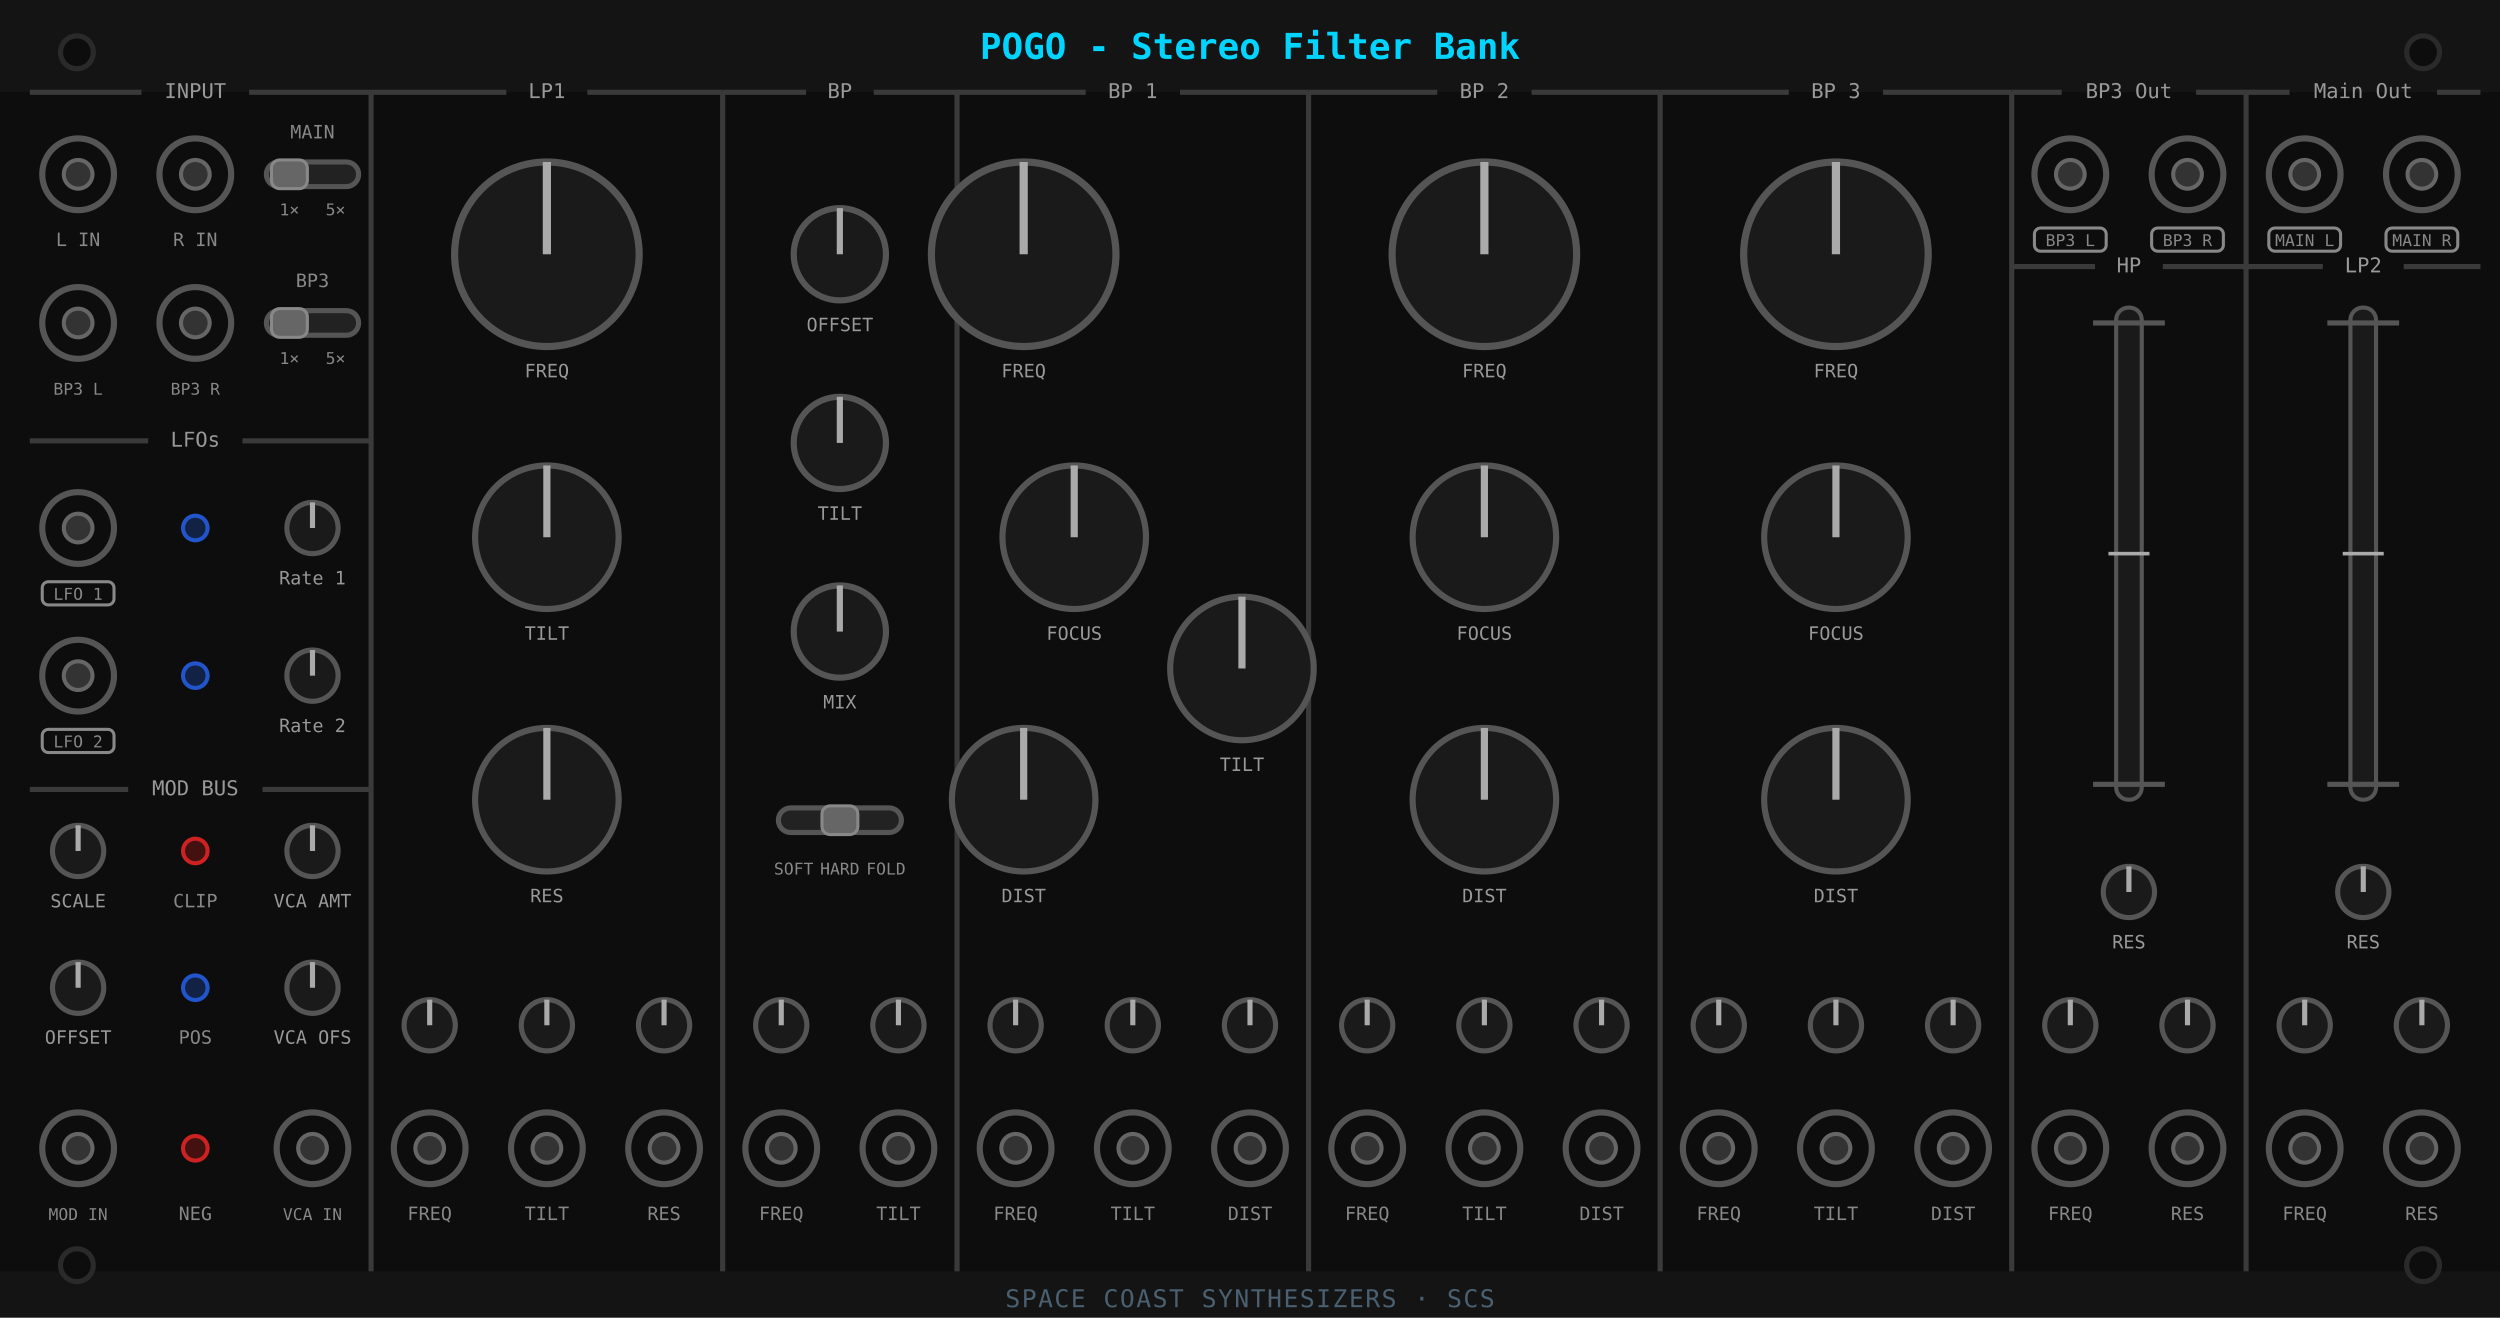
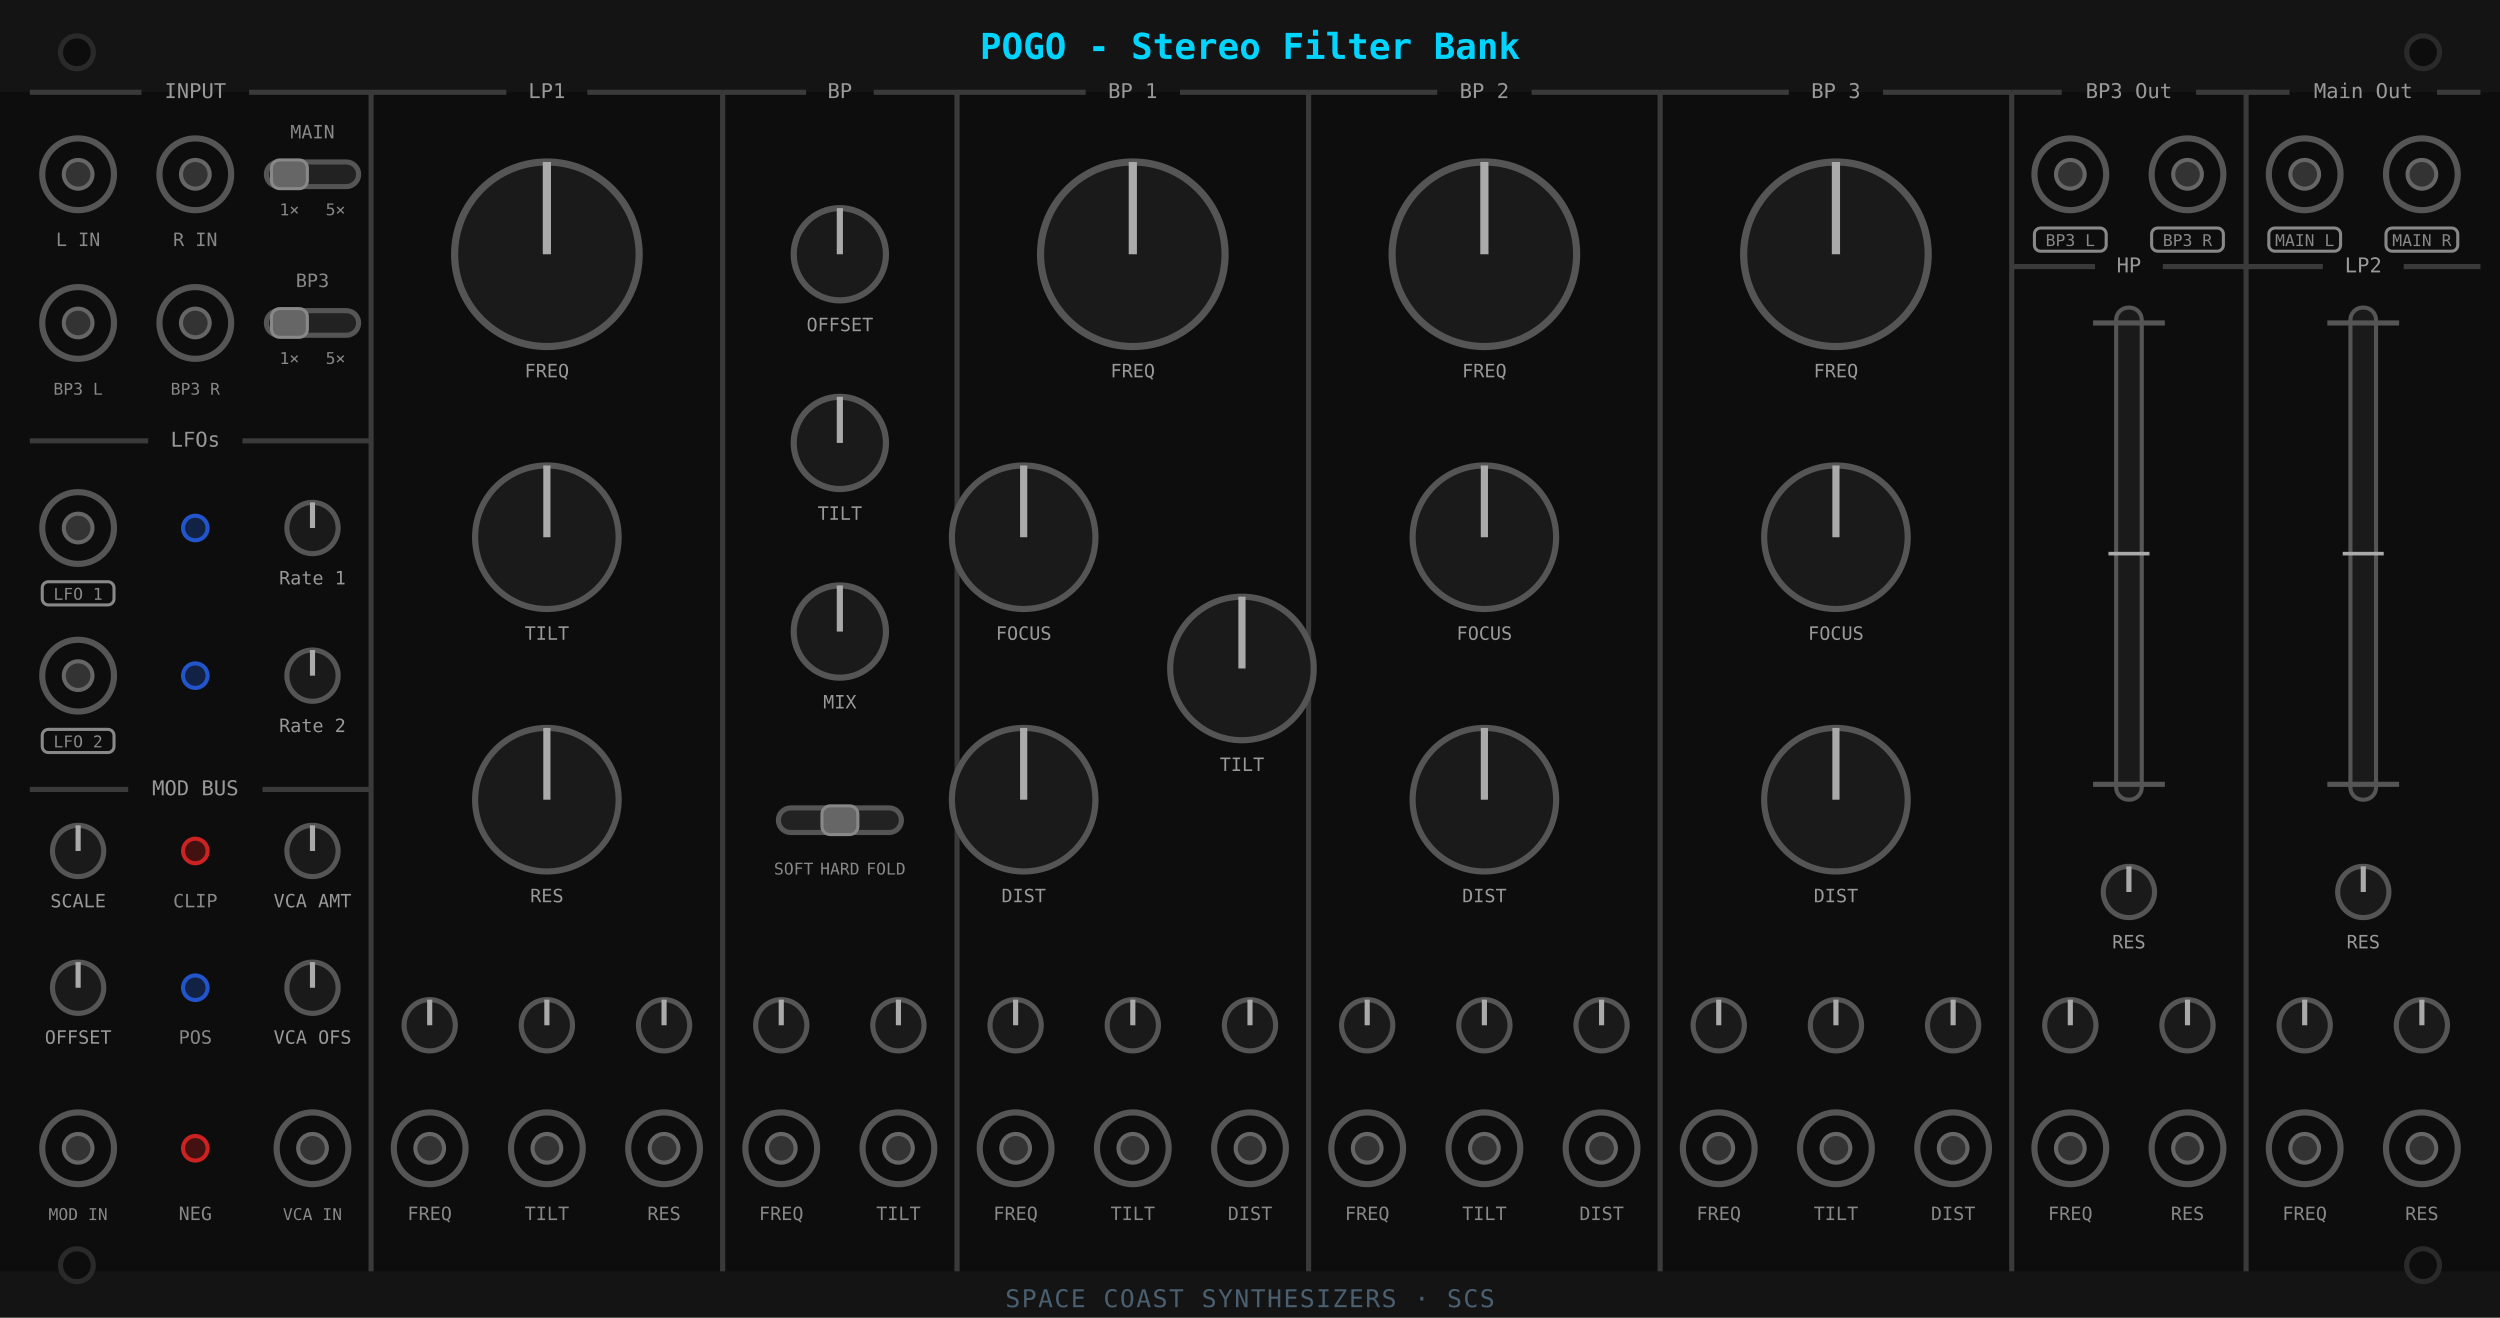
<svg xmlns="http://www.w3.org/2000/svg" width="243.84mm" height="128.5mm" viewBox="0 0 243.84 128.5">
  <rect x="0" y="0" width="243.84" height="128.5" fill="#0d0d0d" />
  <rect x="0" y="0" width="243.84" height="9.0" fill="#141414" />
  <rect x="0" y="124.0" width="243.84" height="4.5" fill="#141414" />
  <circle cx="7.5" cy="5.1" r="1.6" fill="#0d0d0d" stroke="#2a2a2a" stroke-width="0.5" />
  <circle cx="236.34" cy="5.1" r="1.6" fill="#0d0d0d" stroke="#2a2a2a" stroke-width="0.5" />
  <circle cx="7.5" cy="123.4" r="1.6" fill="#0d0d0d" stroke="#2a2a2a" stroke-width="0.5" />
  <circle cx="236.34" cy="123.4" r="1.6" fill="#0d0d0d" stroke="#2a2a2a" stroke-width="0.5" />
  <text x="121.92" y="5.75" fill="#00d4ff" font-family="monospace" font-size="3.5" font-weight="bold" text-anchor="middle">POGO - Stereo Filter Bank</text>
  <text x="121.92" y="127.5" fill="#4a6070" font-family="monospace" font-size="2.4" text-anchor="middle" letter-spacing="0.15">SPACE COAST SYNTHESIZERS  ·  SCS</text>
  <line x1="36.195" y1="9.0" x2="36.195" y2="124.0" stroke="#3a3a3a" stroke-width="0.5" />
  <line x1="70.485" y1="9.0" x2="70.485" y2="124.0" stroke="#3a3a3a" stroke-width="0.5" />
  <line x1="93.345" y1="9.0" x2="93.345" y2="124.0" stroke="#3a3a3a" stroke-width="0.5" />
  <line x1="127.635" y1="9.0" x2="127.635" y2="124.0" stroke="#3a3a3a" stroke-width="0.5" />
  <line x1="161.925" y1="9.0" x2="161.925" y2="124.0" stroke="#3a3a3a" stroke-width="0.5" />
  <line x1="196.215" y1="9.0" x2="196.215" y2="124.0" stroke="#3a3a3a" stroke-width="0.5" />
  <line x1="219.075" y1="9.0" x2="219.075" y2="124.0" stroke="#3a3a3a" stroke-width="0.5" />
  <line x1="2.905" y1="9.0" x2="13.80" y2="9.0" stroke="#3a3a3a" stroke-width="0.5" />
  <line x1="24.30" y1="9.0" x2="36.195" y2="9.0" stroke="#3a3a3a" stroke-width="0.5" />
  <text x="19.05" y="9.0" fill="#999" font-family="monospace" font-size="2.0" text-anchor="middle" dominant-baseline="middle">INPUT</text>
  <line x1="2.905" y1="43.0" x2="14.45" y2="43.0" stroke="#3a3a3a" stroke-width="0.5" />
  <line x1="23.65" y1="43.0" x2="36.195" y2="43.0" stroke="#3a3a3a" stroke-width="0.5" />
  <text x="19.05" y="43.0" fill="#999" font-family="monospace" font-size="2.0" text-anchor="middle" dominant-baseline="middle">LFOs</text>
  <line x1="2.905" y1="77.0" x2="12.50" y2="77.0" stroke="#3a3a3a" stroke-width="0.5" />
  <line x1="25.60" y1="77.0" x2="36.195" y2="77.0" stroke="#3a3a3a" stroke-width="0.5" />
  <text x="19.05" y="77.0" fill="#999" font-family="monospace" font-size="2.0" text-anchor="middle" dominant-baseline="middle">MOD BUS</text>
  <line x1="36.195" y1="9.0" x2="49.39" y2="9.0" stroke="#3a3a3a" stroke-width="0.5" />
  <line x1="57.29" y1="9.0" x2="70.485" y2="9.0" stroke="#3a3a3a" stroke-width="0.5" />
  <text x="53.34" y="9.0" fill="#999" font-family="monospace" font-size="2.0" text-anchor="middle" dominant-baseline="middle">LP1</text>
  <line x1="70.485" y1="9.0" x2="78.62" y2="9.0" stroke="#3a3a3a" stroke-width="0.5" />
  <line x1="85.22" y1="9.0" x2="93.345" y2="9.0" stroke="#3a3a3a" stroke-width="0.5" />
  <text x="81.915" y="9.0" fill="#999" font-family="monospace" font-size="2.0" text-anchor="middle" dominant-baseline="middle">BP</text>
  <line x1="93.345" y1="9.0" x2="105.89" y2="9.0" stroke="#3a3a3a" stroke-width="0.5" />
  <line x1="115.09" y1="9.0" x2="127.635" y2="9.0" stroke="#3a3a3a" stroke-width="0.5" />
  <text x="110.49" y="9.0" fill="#999" font-family="monospace" font-size="2.0" text-anchor="middle" dominant-baseline="middle">BP 1</text>
  <line x1="127.635" y1="9.0" x2="140.18" y2="9.0" stroke="#3a3a3a" stroke-width="0.5" />
  <line x1="149.38" y1="9.0" x2="161.925" y2="9.0" stroke="#3a3a3a" stroke-width="0.5" />
  <text x="144.78" y="9.0" fill="#999" font-family="monospace" font-size="2.0" text-anchor="middle" dominant-baseline="middle">BP 2</text>
  <line x1="161.925" y1="9.0" x2="174.47" y2="9.0" stroke="#3a3a3a" stroke-width="0.5" />
  <line x1="183.67" y1="9.0" x2="196.215" y2="9.0" stroke="#3a3a3a" stroke-width="0.5" />
  <text x="179.07" y="9.0" fill="#999" font-family="monospace" font-size="2.0" text-anchor="middle" dominant-baseline="middle">BP 3</text>
  <line x1="196.215" y1="9.0" x2="201.09" y2="9.0" stroke="#3a3a3a" stroke-width="0.5" />
  <line x1="214.20" y1="9.0" x2="219.075" y2="9.0" stroke="#3a3a3a" stroke-width="0.5" />
  <text x="207.645" y="9.0" fill="#999" font-family="monospace" font-size="2.0" text-anchor="middle" dominant-baseline="middle">BP3 Out</text>
  <line x1="196.215" y1="26.0" x2="204.34" y2="26.0" stroke="#3a3a3a" stroke-width="0.5" />
  <line x1="210.95" y1="26.0" x2="219.075" y2="26.0" stroke="#3a3a3a" stroke-width="0.5" />
  <text x="207.645" y="26.0" fill="#999" font-family="monospace" font-size="2.0" text-anchor="middle" dominant-baseline="middle">HP</text>
  <line x1="219.075" y1="9.0" x2="223.31" y2="9.0" stroke="#3a3a3a" stroke-width="0.5" />
  <line x1="237.70" y1="9.0" x2="241.935" y2="9.0" stroke="#3a3a3a" stroke-width="0.5" />
  <text x="230.505" y="9.0" fill="#999" font-family="monospace" font-size="2.0" text-anchor="middle" dominant-baseline="middle">Main Out</text>
  <line x1="219.075" y1="26.0" x2="226.56" y2="26.0" stroke="#3a3a3a" stroke-width="0.5" />
  <line x1="234.45" y1="26.0" x2="241.935" y2="26.0" stroke="#3a3a3a" stroke-width="0.5" />
  <text x="230.505" y="26.0" fill="#999" font-family="monospace" font-size="2.0" text-anchor="middle" dominant-baseline="middle">LP2</text>
  <circle cx="7.62" cy="17.0" r="3.5" fill="none" stroke="#555" stroke-width="0.6" />
  <circle cx="7.62" cy="17.0" r="1.4" fill="#333" stroke="#666" stroke-width="0.4" />
  <text x="7.62" y="24.0" fill="#888" font-family="monospace" font-size="1.8" text-anchor="middle">L IN</text>
  <circle cx="19.05" cy="17.0" r="3.5" fill="none" stroke="#555" stroke-width="0.6" />
  <circle cx="19.05" cy="17.0" r="1.4" fill="#333" stroke="#666" stroke-width="0.4" />
  <text x="19.05" y="24.0" fill="#888" font-family="monospace" font-size="1.8" text-anchor="middle">R IN</text>
  <text x="30.48" y="13.5" fill="#888" font-family="monospace" font-size="1.8" text-anchor="middle">MAIN</text>
  <rect x="25.98" y="15.80" width="9" height="2.4" rx="1.2" fill="#222" stroke="#555" stroke-width="0.5" />
  <rect x="26.48" y="15.60" width="3.5" height="2.8" rx="0.8" fill="#666" stroke="#888" stroke-width="0.3" />
  <text x="28.23" y="21.0" fill="#888" font-family="monospace" font-size="1.6" text-anchor="middle">1×</text>
  <text x="32.73" y="21.0" fill="#888" font-family="monospace" font-size="1.6" text-anchor="middle">5×</text>
  <circle cx="7.62" cy="31.5" r="3.5" fill="none" stroke="#555" stroke-width="0.6" />
  <circle cx="7.62" cy="31.5" r="1.4" fill="#333" stroke="#666" stroke-width="0.4" />
  <text x="7.62" y="38.5" fill="#888" font-family="monospace" font-size="1.6" text-anchor="middle">BP3 L</text>
  <circle cx="19.05" cy="31.5" r="3.5" fill="none" stroke="#555" stroke-width="0.6" />
  <circle cx="19.05" cy="31.5" r="1.4" fill="#333" stroke="#666" stroke-width="0.4" />
  <text x="19.05" y="38.5" fill="#888" font-family="monospace" font-size="1.6" text-anchor="middle">BP3 R</text>
  <text x="30.48" y="28.0" fill="#888" font-family="monospace" font-size="1.8" text-anchor="middle">BP3</text>
  <rect x="25.98" y="30.30" width="9" height="2.4" rx="1.2" fill="#222" stroke="#555" stroke-width="0.5" />
  <rect x="26.48" y="30.10" width="3.5" height="2.8" rx="0.8" fill="#666" stroke="#888" stroke-width="0.3" />
  <text x="28.23" y="35.5" fill="#888" font-family="monospace" font-size="1.6" text-anchor="middle">1×</text>
  <text x="32.73" y="35.5" fill="#888" font-family="monospace" font-size="1.6" text-anchor="middle">5×</text>
  <circle cx="7.62" cy="51.5" r="3.5" fill="none" stroke="#555" stroke-width="0.6" />
  <circle cx="7.62" cy="51.5" r="1.4" fill="#333" stroke="#666" stroke-width="0.4" />
  <rect x="4.12" y="56.74" width="7.0" height="2.26" rx="0.6" fill="none" stroke="#888" stroke-width="0.3" />
  <text x="7.62" y="58.5" fill="#888" font-family="monospace" font-size="1.6" text-anchor="middle">LFO 1</text>
  <circle cx="19.05" cy="51.5" r="1.2" fill="#112244" stroke="#2255cc" stroke-width="0.4" />
  <circle cx="30.48" cy="51.5" r="2.5" fill="#1a1a1a" stroke="#555" stroke-width="0.5" />
  <line x1="30.48" y1="51.5" x2="30.48" y2="49.0" stroke="#aaa" stroke-width="0.5" />
  <text x="30.48" y="57.0" fill="#999" font-family="monospace" font-size="1.8" text-anchor="middle">Rate 1</text>
  <circle cx="7.62" cy="65.9" r="3.5" fill="none" stroke="#555" stroke-width="0.6" />
  <circle cx="7.62" cy="65.9" r="1.4" fill="#333" stroke="#666" stroke-width="0.4" />
  <rect x="4.12" y="71.14" width="7.0" height="2.26" rx="0.6" fill="none" stroke="#888" stroke-width="0.3" />
  <text x="7.62" y="72.9" fill="#888" font-family="monospace" font-size="1.6" text-anchor="middle">LFO 2</text>
  <circle cx="19.05" cy="65.9" r="1.2" fill="#112244" stroke="#2255cc" stroke-width="0.4" />
  <circle cx="30.48" cy="65.9" r="2.5" fill="#1a1a1a" stroke="#555" stroke-width="0.5" />
  <line x1="30.48" y1="65.9" x2="30.48" y2="63.4" stroke="#aaa" stroke-width="0.5" />
  <text x="30.48" y="71.4" fill="#999" font-family="monospace" font-size="1.8" text-anchor="middle">Rate 2</text>
  <circle cx="7.62" cy="83.0" r="2.5" fill="#1a1a1a" stroke="#555" stroke-width="0.5" />
  <line x1="7.62" y1="83.0" x2="7.62" y2="80.5" stroke="#aaa" stroke-width="0.5" />
  <text x="7.62" y="88.5" fill="#999" font-family="monospace" font-size="1.8" text-anchor="middle">SCALE</text>
  <circle cx="30.48" cy="83.0" r="2.5" fill="#1a1a1a" stroke="#555" stroke-width="0.5" />
  <line x1="30.48" y1="83.0" x2="30.48" y2="80.5" stroke="#aaa" stroke-width="0.5" />
  <text x="30.48" y="88.5" fill="#999" font-family="monospace" font-size="1.8" text-anchor="middle">VCA AMT</text>
  <circle cx="19.05" cy="83.0" r="1.2" fill="#441111" stroke="#cc2222" stroke-width="0.4" />
  <text x="19.05" y="88.5" fill="#888" font-family="monospace" font-size="1.8" text-anchor="middle">CLIP</text>
  <circle cx="7.62" cy="96.34" r="2.5" fill="#1a1a1a" stroke="#555" stroke-width="0.5" />
  <line x1="7.62" y1="96.34" x2="7.62" y2="93.84" stroke="#aaa" stroke-width="0.5" />
  <text x="7.62" y="101.8" fill="#999" font-family="monospace" font-size="1.8" text-anchor="middle">OFFSET</text>
  <circle cx="30.48" cy="96.34" r="2.5" fill="#1a1a1a" stroke="#555" stroke-width="0.5" />
  <line x1="30.48" y1="96.34" x2="30.48" y2="93.84" stroke="#aaa" stroke-width="0.5" />
  <text x="30.48" y="101.8" fill="#999" font-family="monospace" font-size="1.8" text-anchor="middle">VCA OFS</text>
  <circle cx="19.05" cy="96.34" r="1.2" fill="#112244" stroke="#2255cc" stroke-width="0.4" />
  <text x="19.05" y="101.8" fill="#888" font-family="monospace" font-size="1.8" text-anchor="middle">POS</text>
  <circle cx="7.62" cy="112.0" r="3.5" fill="none" stroke="#555" stroke-width="0.6" />
  <circle cx="7.62" cy="112.0" r="1.4" fill="#333" stroke="#666" stroke-width="0.4" />
  <text x="7.62" y="119.0" fill="#888" font-family="monospace" font-size="1.6" text-anchor="middle">MOD IN</text>
  <circle cx="19.05" cy="112.0" r="1.2" fill="#441111" stroke="#cc2222" stroke-width="0.4" />
  <text x="19.05" y="119.0" fill="#888" font-family="monospace" font-size="1.8" text-anchor="middle">NEG</text>
  <circle cx="30.48" cy="112.0" r="3.5" fill="none" stroke="#555" stroke-width="0.6" />
  <circle cx="30.48" cy="112.0" r="1.4" fill="#333" stroke="#666" stroke-width="0.4" />
  <text x="30.48" y="119.0" fill="#888" font-family="monospace" font-size="1.6" text-anchor="middle">VCA IN</text>
  <circle cx="53.34" cy="24.8" r="9.0" fill="#1a1a1a" stroke="#555" stroke-width="0.7" />
  <line x1="53.34" y1="24.8" x2="53.34" y2="15.8" stroke="#aaa" stroke-width="0.8" />
  <text x="53.34" y="36.8" fill="#999" font-family="monospace" font-size="1.8" text-anchor="middle">FREQ</text>
  <circle cx="53.34" cy="52.4" r="7.0" fill="#1a1a1a" stroke="#555" stroke-width="0.6" />
  <line x1="53.34" y1="52.4" x2="53.34" y2="45.4" stroke="#aaa" stroke-width="0.7" />
  <text x="53.34" y="62.4" fill="#999" font-family="monospace" font-size="1.8" text-anchor="middle">TILT</text>
  <circle cx="53.34" cy="78.0" r="7.0" fill="#1a1a1a" stroke="#555" stroke-width="0.6" />
  <line x1="53.34" y1="78.0" x2="53.34" y2="71.0" stroke="#aaa" stroke-width="0.7" />
  <text x="53.34" y="88.0" fill="#999" font-family="monospace" font-size="1.8" text-anchor="middle">RES</text>
  <circle cx="41.91" cy="100.0" r="2.5" fill="#1a1a1a" stroke="#555" stroke-width="0.5" />
  <line x1="41.91" y1="100.0" x2="41.91" y2="97.5" stroke="#aaa" stroke-width="0.5" />
  <text x="41.91" y="105.5" fill="#999" font-family="monospace" font-size="1.8" text-anchor="middle" />
  <circle cx="53.34" cy="100.0" r="2.5" fill="#1a1a1a" stroke="#555" stroke-width="0.5" />
  <line x1="53.34" y1="100.0" x2="53.34" y2="97.5" stroke="#aaa" stroke-width="0.5" />
  <text x="53.34" y="105.5" fill="#999" font-family="monospace" font-size="1.8" text-anchor="middle" />
  <circle cx="64.77" cy="100.0" r="2.5" fill="#1a1a1a" stroke="#555" stroke-width="0.5" />
  <line x1="64.77" y1="100.0" x2="64.77" y2="97.5" stroke="#aaa" stroke-width="0.5" />
  <text x="64.77" y="105.5" fill="#999" font-family="monospace" font-size="1.8" text-anchor="middle" />
  <circle cx="41.91" cy="112.0" r="3.5" fill="none" stroke="#555" stroke-width="0.6" />
  <circle cx="41.91" cy="112.0" r="1.4" fill="#333" stroke="#666" stroke-width="0.4" />
  <text x="41.91" y="119.0" fill="#888" font-family="monospace" font-size="1.8" text-anchor="middle">FREQ</text>
  <circle cx="53.34" cy="112.0" r="3.5" fill="none" stroke="#555" stroke-width="0.6" />
  <circle cx="53.34" cy="112.0" r="1.4" fill="#333" stroke="#666" stroke-width="0.4" />
  <text x="53.34" y="119.0" fill="#888" font-family="monospace" font-size="1.8" text-anchor="middle">TILT</text>
  <circle cx="64.77" cy="112.0" r="3.5" fill="none" stroke="#555" stroke-width="0.6" />
  <circle cx="64.77" cy="112.0" r="1.4" fill="#333" stroke="#666" stroke-width="0.4" />
  <text x="64.77" y="119.0" fill="#888" font-family="monospace" font-size="1.8" text-anchor="middle">RES</text>
  <circle cx="81.915" cy="24.8" r="4.5" fill="#1a1a1a" stroke="#555" stroke-width="0.6" />
  <line x1="81.915" y1="24.8" x2="81.915" y2="20.3" stroke="#aaa" stroke-width="0.6" />
  <text x="81.915" y="32.3" fill="#999" font-family="monospace" font-size="1.8" text-anchor="middle">OFFSET</text>
  <circle cx="81.915" cy="43.2" r="4.5" fill="#1a1a1a" stroke="#555" stroke-width="0.6" />
  <line x1="81.915" y1="43.2" x2="81.915" y2="38.7" stroke="#aaa" stroke-width="0.6" />
  <text x="81.915" y="50.7" fill="#999" font-family="monospace" font-size="1.8" text-anchor="middle">TILT</text>
  <circle cx="81.915" cy="61.6" r="4.5" fill="#1a1a1a" stroke="#555" stroke-width="0.6" />
  <line x1="81.915" y1="61.6" x2="81.915" y2="57.1" stroke="#aaa" stroke-width="0.6" />
  <text x="81.915" y="69.1" fill="#999" font-family="monospace" font-size="1.8" text-anchor="middle">MIX</text>
  <rect x="75.92" y="78.80" width="12" height="2.4" rx="1.2" fill="#222" stroke="#555" stroke-width="0.5" />
  <rect x="80.17" y="78.60" width="3.5" height="2.8" rx="0.8" fill="#666" stroke="#888" stroke-width="0.3" />
  <text x="77.415" y="85.3" fill="#888" font-family="monospace" font-size="1.6" text-anchor="middle">SOFT</text>
  <text x="81.915" y="85.3" fill="#888" font-family="monospace" font-size="1.6" text-anchor="middle">HARD</text>
  <text x="86.415" y="85.3" fill="#888" font-family="monospace" font-size="1.6" text-anchor="middle">FOLD</text>
  <text x="81.915" y="88.8" fill="#999" font-family="monospace" font-size="1.8" text-anchor="middle" />
  <circle cx="76.2" cy="100.0" r="2.5" fill="#1a1a1a" stroke="#555" stroke-width="0.5" />
  <line x1="76.2" y1="100.0" x2="76.2" y2="97.5" stroke="#aaa" stroke-width="0.5" />
  <text x="76.2" y="105.5" fill="#999" font-family="monospace" font-size="1.8" text-anchor="middle" />
  <circle cx="87.63" cy="100.0" r="2.5" fill="#1a1a1a" stroke="#555" stroke-width="0.5" />
  <line x1="87.63" y1="100.0" x2="87.63" y2="97.5" stroke="#aaa" stroke-width="0.5" />
  <text x="87.63" y="105.5" fill="#999" font-family="monospace" font-size="1.8" text-anchor="middle" />
  <circle cx="76.2" cy="112.0" r="3.5" fill="none" stroke="#555" stroke-width="0.6" />
  <circle cx="76.2" cy="112.0" r="1.4" fill="#333" stroke="#666" stroke-width="0.4" />
  <text x="76.2" y="119.0" fill="#888" font-family="monospace" font-size="1.8" text-anchor="middle">FREQ</text>
  <circle cx="87.63" cy="112.0" r="3.5" fill="none" stroke="#555" stroke-width="0.6" />
  <circle cx="87.63" cy="112.0" r="1.4" fill="#333" stroke="#666" stroke-width="0.4" />
  <text x="87.63" y="119.0" fill="#888" font-family="monospace" font-size="1.8" text-anchor="middle">TILT</text>
-   <circle cx="99.845" cy="24.8" r="9.0" fill="#1a1a1a" stroke="#555" stroke-width="0.7" />
-   <line x1="99.845" y1="24.8" x2="99.845" y2="15.8" stroke="#aaa" stroke-width="0.8" />
-   <text x="99.845" y="36.8" fill="#999" font-family="monospace" font-size="1.8" text-anchor="middle">FREQ</text>
-   <circle cx="104.775" cy="52.4" r="7.0" fill="#1a1a1a" stroke="#555" stroke-width="0.6" />
-   <line x1="104.775" y1="52.4" x2="104.775" y2="45.4" stroke="#aaa" stroke-width="0.7" />
-   <text x="104.775" y="62.4" fill="#999" font-family="monospace" font-size="1.8" text-anchor="middle">FOCUS</text>
+   <circle cx="110.49" cy="24.8" r="9.0" fill="#1a1a1a" stroke="#555" stroke-width="0.7" />
+   <line x1="110.49" y1="24.8" x2="110.49" y2="15.8" stroke="#aaa" stroke-width="0.8" />
+   <text x="110.49" y="36.8" fill="#999" font-family="monospace" font-size="1.8" text-anchor="middle">FREQ</text>
+   <circle cx="99.845" cy="52.4" r="7.0" fill="#1a1a1a" stroke="#555" stroke-width="0.6" />
+   <line x1="99.845" y1="52.4" x2="99.845" y2="45.4" stroke="#aaa" stroke-width="0.7" />
+   <text x="99.845" y="62.4" fill="#999" font-family="monospace" font-size="1.8" text-anchor="middle">FOCUS</text>
  <circle cx="121.135" cy="65.2" r="7.0" fill="#1a1a1a" stroke="#555" stroke-width="0.6" />
  <line x1="121.135" y1="65.2" x2="121.135" y2="58.2" stroke="#aaa" stroke-width="0.7" />
  <text x="121.135" y="75.2" fill="#999" font-family="monospace" font-size="1.8" text-anchor="middle">TILT</text>
  <circle cx="99.845" cy="78.0" r="7.0" fill="#1a1a1a" stroke="#555" stroke-width="0.6" />
  <line x1="99.845" y1="78.0" x2="99.845" y2="71.0" stroke="#aaa" stroke-width="0.7" />
  <text x="99.845" y="88.0" fill="#999" font-family="monospace" font-size="1.8" text-anchor="middle">DIST</text>
  <circle cx="99.06" cy="100.0" r="2.5" fill="#1a1a1a" stroke="#555" stroke-width="0.5" />
  <line x1="99.06" y1="100.0" x2="99.06" y2="97.5" stroke="#aaa" stroke-width="0.5" />
  <text x="99.06" y="105.5" fill="#999" font-family="monospace" font-size="1.8" text-anchor="middle" />
  <circle cx="110.49" cy="100.0" r="2.5" fill="#1a1a1a" stroke="#555" stroke-width="0.5" />
  <line x1="110.49" y1="100.0" x2="110.49" y2="97.5" stroke="#aaa" stroke-width="0.5" />
  <text x="110.49" y="105.5" fill="#999" font-family="monospace" font-size="1.8" text-anchor="middle" />
  <circle cx="121.92" cy="100.0" r="2.5" fill="#1a1a1a" stroke="#555" stroke-width="0.5" />
  <line x1="121.92" y1="100.0" x2="121.92" y2="97.5" stroke="#aaa" stroke-width="0.5" />
  <text x="121.92" y="105.5" fill="#999" font-family="monospace" font-size="1.8" text-anchor="middle" />
  <circle cx="99.06" cy="112.0" r="3.5" fill="none" stroke="#555" stroke-width="0.6" />
  <circle cx="99.06" cy="112.0" r="1.4" fill="#333" stroke="#666" stroke-width="0.4" />
  <text x="99.06" y="119.0" fill="#888" font-family="monospace" font-size="1.8" text-anchor="middle">FREQ</text>
  <circle cx="110.49" cy="112.0" r="3.5" fill="none" stroke="#555" stroke-width="0.6" />
  <circle cx="110.49" cy="112.0" r="1.4" fill="#333" stroke="#666" stroke-width="0.4" />
  <text x="110.49" y="119.0" fill="#888" font-family="monospace" font-size="1.8" text-anchor="middle">TILT</text>
  <circle cx="121.92" cy="112.0" r="3.5" fill="none" stroke="#555" stroke-width="0.6" />
  <circle cx="121.92" cy="112.0" r="1.4" fill="#333" stroke="#666" stroke-width="0.4" />
  <text x="121.92" y="119.0" fill="#888" font-family="monospace" font-size="1.8" text-anchor="middle">DIST</text>
  <circle cx="144.78" cy="24.8" r="9.0" fill="#1a1a1a" stroke="#555" stroke-width="0.7" />
  <line x1="144.78" y1="24.8" x2="144.78" y2="15.8" stroke="#aaa" stroke-width="0.8" />
  <text x="144.78" y="36.8" fill="#999" font-family="monospace" font-size="1.8" text-anchor="middle">FREQ</text>
  <circle cx="144.78" cy="52.4" r="7.0" fill="#1a1a1a" stroke="#555" stroke-width="0.6" />
  <line x1="144.78" y1="52.4" x2="144.78" y2="45.4" stroke="#aaa" stroke-width="0.7" />
  <text x="144.78" y="62.4" fill="#999" font-family="monospace" font-size="1.8" text-anchor="middle">FOCUS</text>
  <circle cx="144.78" cy="78.0" r="7.0" fill="#1a1a1a" stroke="#555" stroke-width="0.6" />
  <line x1="144.78" y1="78.0" x2="144.78" y2="71.0" stroke="#aaa" stroke-width="0.7" />
  <text x="144.78" y="88.0" fill="#999" font-family="monospace" font-size="1.8" text-anchor="middle">DIST</text>
  <circle cx="133.35" cy="100.0" r="2.5" fill="#1a1a1a" stroke="#555" stroke-width="0.5" />
  <line x1="133.35" y1="100.0" x2="133.35" y2="97.5" stroke="#aaa" stroke-width="0.5" />
  <text x="133.35" y="105.5" fill="#999" font-family="monospace" font-size="1.8" text-anchor="middle" />
  <circle cx="144.78" cy="100.0" r="2.5" fill="#1a1a1a" stroke="#555" stroke-width="0.5" />
  <line x1="144.78" y1="100.0" x2="144.78" y2="97.5" stroke="#aaa" stroke-width="0.5" />
  <text x="144.78" y="105.5" fill="#999" font-family="monospace" font-size="1.8" text-anchor="middle" />
  <circle cx="156.21" cy="100.0" r="2.5" fill="#1a1a1a" stroke="#555" stroke-width="0.5" />
  <line x1="156.21" y1="100.0" x2="156.21" y2="97.5" stroke="#aaa" stroke-width="0.5" />
  <text x="156.21" y="105.5" fill="#999" font-family="monospace" font-size="1.8" text-anchor="middle" />
  <circle cx="133.35" cy="112.0" r="3.5" fill="none" stroke="#555" stroke-width="0.6" />
  <circle cx="133.35" cy="112.0" r="1.4" fill="#333" stroke="#666" stroke-width="0.4" />
  <text x="133.35" y="119.0" fill="#888" font-family="monospace" font-size="1.8" text-anchor="middle">FREQ</text>
  <circle cx="144.78" cy="112.0" r="3.5" fill="none" stroke="#555" stroke-width="0.6" />
  <circle cx="144.78" cy="112.0" r="1.4" fill="#333" stroke="#666" stroke-width="0.4" />
  <text x="144.78" y="119.0" fill="#888" font-family="monospace" font-size="1.8" text-anchor="middle">TILT</text>
  <circle cx="156.21" cy="112.0" r="3.5" fill="none" stroke="#555" stroke-width="0.6" />
  <circle cx="156.21" cy="112.0" r="1.4" fill="#333" stroke="#666" stroke-width="0.4" />
  <text x="156.21" y="119.0" fill="#888" font-family="monospace" font-size="1.8" text-anchor="middle">DIST</text>
  <circle cx="179.07" cy="24.8" r="9.0" fill="#1a1a1a" stroke="#555" stroke-width="0.7" />
  <line x1="179.07" y1="24.8" x2="179.07" y2="15.8" stroke="#aaa" stroke-width="0.8" />
  <text x="179.07" y="36.8" fill="#999" font-family="monospace" font-size="1.8" text-anchor="middle">FREQ</text>
  <circle cx="179.07" cy="52.4" r="7.0" fill="#1a1a1a" stroke="#555" stroke-width="0.6" />
  <line x1="179.07" y1="52.4" x2="179.07" y2="45.4" stroke="#aaa" stroke-width="0.7" />
  <text x="179.07" y="62.4" fill="#999" font-family="monospace" font-size="1.8" text-anchor="middle">FOCUS</text>
  <circle cx="179.07" cy="78.0" r="7.0" fill="#1a1a1a" stroke="#555" stroke-width="0.6" />
  <line x1="179.07" y1="78.0" x2="179.07" y2="71.0" stroke="#aaa" stroke-width="0.7" />
  <text x="179.07" y="88.0" fill="#999" font-family="monospace" font-size="1.8" text-anchor="middle">DIST</text>
  <circle cx="167.64" cy="100.0" r="2.5" fill="#1a1a1a" stroke="#555" stroke-width="0.5" />
  <line x1="167.64" y1="100.0" x2="167.64" y2="97.5" stroke="#aaa" stroke-width="0.5" />
  <text x="167.64" y="105.5" fill="#999" font-family="monospace" font-size="1.8" text-anchor="middle" />
  <circle cx="179.07" cy="100.0" r="2.5" fill="#1a1a1a" stroke="#555" stroke-width="0.5" />
  <line x1="179.07" y1="100.0" x2="179.07" y2="97.5" stroke="#aaa" stroke-width="0.5" />
  <text x="179.07" y="105.5" fill="#999" font-family="monospace" font-size="1.8" text-anchor="middle" />
  <circle cx="190.5" cy="100.0" r="2.5" fill="#1a1a1a" stroke="#555" stroke-width="0.5" />
  <line x1="190.5" y1="100.0" x2="190.5" y2="97.5" stroke="#aaa" stroke-width="0.5" />
  <text x="190.5" y="105.5" fill="#999" font-family="monospace" font-size="1.8" text-anchor="middle" />
  <circle cx="167.64" cy="112.0" r="3.5" fill="none" stroke="#555" stroke-width="0.6" />
  <circle cx="167.64" cy="112.0" r="1.4" fill="#333" stroke="#666" stroke-width="0.4" />
  <text x="167.64" y="119.0" fill="#888" font-family="monospace" font-size="1.8" text-anchor="middle">FREQ</text>
  <circle cx="179.07" cy="112.0" r="3.5" fill="none" stroke="#555" stroke-width="0.6" />
  <circle cx="179.07" cy="112.0" r="1.4" fill="#333" stroke="#666" stroke-width="0.4" />
  <text x="179.07" y="119.0" fill="#888" font-family="monospace" font-size="1.8" text-anchor="middle">TILT</text>
  <circle cx="190.5" cy="112.0" r="3.5" fill="none" stroke="#555" stroke-width="0.6" />
  <circle cx="190.5" cy="112.0" r="1.4" fill="#333" stroke="#666" stroke-width="0.4" />
  <text x="190.5" y="119.0" fill="#888" font-family="monospace" font-size="1.8" text-anchor="middle">DIST</text>
  <circle cx="201.93" cy="17.0" r="3.5" fill="none" stroke="#555" stroke-width="0.6" />
  <circle cx="201.93" cy="17.0" r="1.4" fill="#333" stroke="#666" stroke-width="0.4" />
  <rect x="198.43" y="22.24" width="7.0" height="2.26" rx="0.6" fill="none" stroke="#888" stroke-width="0.3" />
  <text x="201.93" y="24.0" fill="#888" font-family="monospace" font-size="1.6" text-anchor="middle">BP3 L</text>
  <circle cx="213.36" cy="17.0" r="3.5" fill="none" stroke="#555" stroke-width="0.6" />
  <circle cx="213.36" cy="17.0" r="1.4" fill="#333" stroke="#666" stroke-width="0.4" />
  <rect x="209.86" y="22.24" width="7.0" height="2.26" rx="0.6" fill="none" stroke="#888" stroke-width="0.3" />
  <text x="213.36" y="24.0" fill="#888" font-family="monospace" font-size="1.6" text-anchor="middle">BP3 R</text>
  <rect x="206.40" y="30.00" width="2.5" height="48.0" rx="1.2" fill="#1a1a1a" stroke="#555" stroke-width="0.4" />
  <line x1="204.15" y1="31.50" x2="211.15" y2="31.50" stroke="#555" stroke-width="0.5" />
  <line x1="204.15" y1="76.50" x2="211.15" y2="76.50" stroke="#555" stroke-width="0.5" />
  <line x1="205.65" y1="54.00" x2="209.65" y2="54.00" stroke="#aaa" stroke-width="0.35" />
  <text x="207.645" y="26.5" fill="#888" font-family="monospace" font-size="1.8" text-anchor="middle" />
  <circle cx="207.645" cy="87.0" r="2.5" fill="#1a1a1a" stroke="#555" stroke-width="0.5" />
  <line x1="207.645" y1="87.0" x2="207.645" y2="84.5" stroke="#aaa" stroke-width="0.5" />
  <text x="207.645" y="92.5" fill="#999" font-family="monospace" font-size="1.8" text-anchor="middle">RES</text>
  <circle cx="201.93" cy="100.0" r="2.5" fill="#1a1a1a" stroke="#555" stroke-width="0.5" />
  <line x1="201.93" y1="100.0" x2="201.93" y2="97.5" stroke="#aaa" stroke-width="0.5" />
  <text x="201.93" y="105.5" fill="#999" font-family="monospace" font-size="1.8" text-anchor="middle" />
  <circle cx="213.36" cy="100.0" r="2.5" fill="#1a1a1a" stroke="#555" stroke-width="0.5" />
  <line x1="213.36" y1="100.0" x2="213.36" y2="97.5" stroke="#aaa" stroke-width="0.5" />
  <text x="213.36" y="105.5" fill="#999" font-family="monospace" font-size="1.8" text-anchor="middle" />
  <circle cx="201.93" cy="112.0" r="3.5" fill="none" stroke="#555" stroke-width="0.6" />
  <circle cx="201.93" cy="112.0" r="1.4" fill="#333" stroke="#666" stroke-width="0.4" />
  <text x="201.93" y="119.0" fill="#888" font-family="monospace" font-size="1.8" text-anchor="middle">FREQ</text>
  <circle cx="213.36" cy="112.0" r="3.5" fill="none" stroke="#555" stroke-width="0.6" />
  <circle cx="213.36" cy="112.0" r="1.4" fill="#333" stroke="#666" stroke-width="0.4" />
  <text x="213.36" y="119.0" fill="#888" font-family="monospace" font-size="1.8" text-anchor="middle">RES</text>
  <circle cx="224.79" cy="17.0" r="3.5" fill="none" stroke="#555" stroke-width="0.6" />
  <circle cx="224.79" cy="17.0" r="1.4" fill="#333" stroke="#666" stroke-width="0.4" />
  <rect x="221.29" y="22.24" width="7.0" height="2.26" rx="0.6" fill="none" stroke="#888" stroke-width="0.3" />
  <text x="224.79" y="24.0" fill="#888" font-family="monospace" font-size="1.6" text-anchor="middle">MAIN L</text>
  <circle cx="236.22" cy="17.0" r="3.5" fill="none" stroke="#555" stroke-width="0.6" />
  <circle cx="236.22" cy="17.0" r="1.4" fill="#333" stroke="#666" stroke-width="0.4" />
  <rect x="232.72" y="22.24" width="7.0" height="2.26" rx="0.6" fill="none" stroke="#888" stroke-width="0.3" />
  <text x="236.22" y="24.0" fill="#888" font-family="monospace" font-size="1.6" text-anchor="middle">MAIN R</text>
  <rect x="229.25" y="30.00" width="2.5" height="48.0" rx="1.2" fill="#1a1a1a" stroke="#555" stroke-width="0.4" />
  <line x1="227.00" y1="31.50" x2="234.00" y2="31.50" stroke="#555" stroke-width="0.5" />
  <line x1="227.00" y1="76.50" x2="234.00" y2="76.50" stroke="#555" stroke-width="0.5" />
  <line x1="228.50" y1="54.00" x2="232.50" y2="54.00" stroke="#aaa" stroke-width="0.35" />
  <text x="230.505" y="26.5" fill="#888" font-family="monospace" font-size="1.8" text-anchor="middle" />
  <circle cx="230.505" cy="87.0" r="2.5" fill="#1a1a1a" stroke="#555" stroke-width="0.5" />
  <line x1="230.505" y1="87.0" x2="230.505" y2="84.5" stroke="#aaa" stroke-width="0.5" />
  <text x="230.505" y="92.5" fill="#999" font-family="monospace" font-size="1.8" text-anchor="middle">RES</text>
  <circle cx="224.79" cy="100.0" r="2.5" fill="#1a1a1a" stroke="#555" stroke-width="0.5" />
  <line x1="224.79" y1="100.0" x2="224.79" y2="97.5" stroke="#aaa" stroke-width="0.5" />
  <text x="224.79" y="105.5" fill="#999" font-family="monospace" font-size="1.8" text-anchor="middle" />
  <circle cx="236.22" cy="100.0" r="2.5" fill="#1a1a1a" stroke="#555" stroke-width="0.5" />
  <line x1="236.22" y1="100.0" x2="236.22" y2="97.5" stroke="#aaa" stroke-width="0.5" />
  <text x="236.22" y="105.5" fill="#999" font-family="monospace" font-size="1.8" text-anchor="middle" />
  <circle cx="224.79" cy="112.0" r="3.5" fill="none" stroke="#555" stroke-width="0.6" />
  <circle cx="224.79" cy="112.0" r="1.4" fill="#333" stroke="#666" stroke-width="0.4" />
  <text x="224.79" y="119.0" fill="#888" font-family="monospace" font-size="1.8" text-anchor="middle">FREQ</text>
  <circle cx="236.22" cy="112.0" r="3.5" fill="none" stroke="#555" stroke-width="0.6" />
  <circle cx="236.22" cy="112.0" r="1.4" fill="#333" stroke="#666" stroke-width="0.4" />
  <text x="236.22" y="119.0" fill="#888" font-family="monospace" font-size="1.8" text-anchor="middle">RES</text>
</svg>
